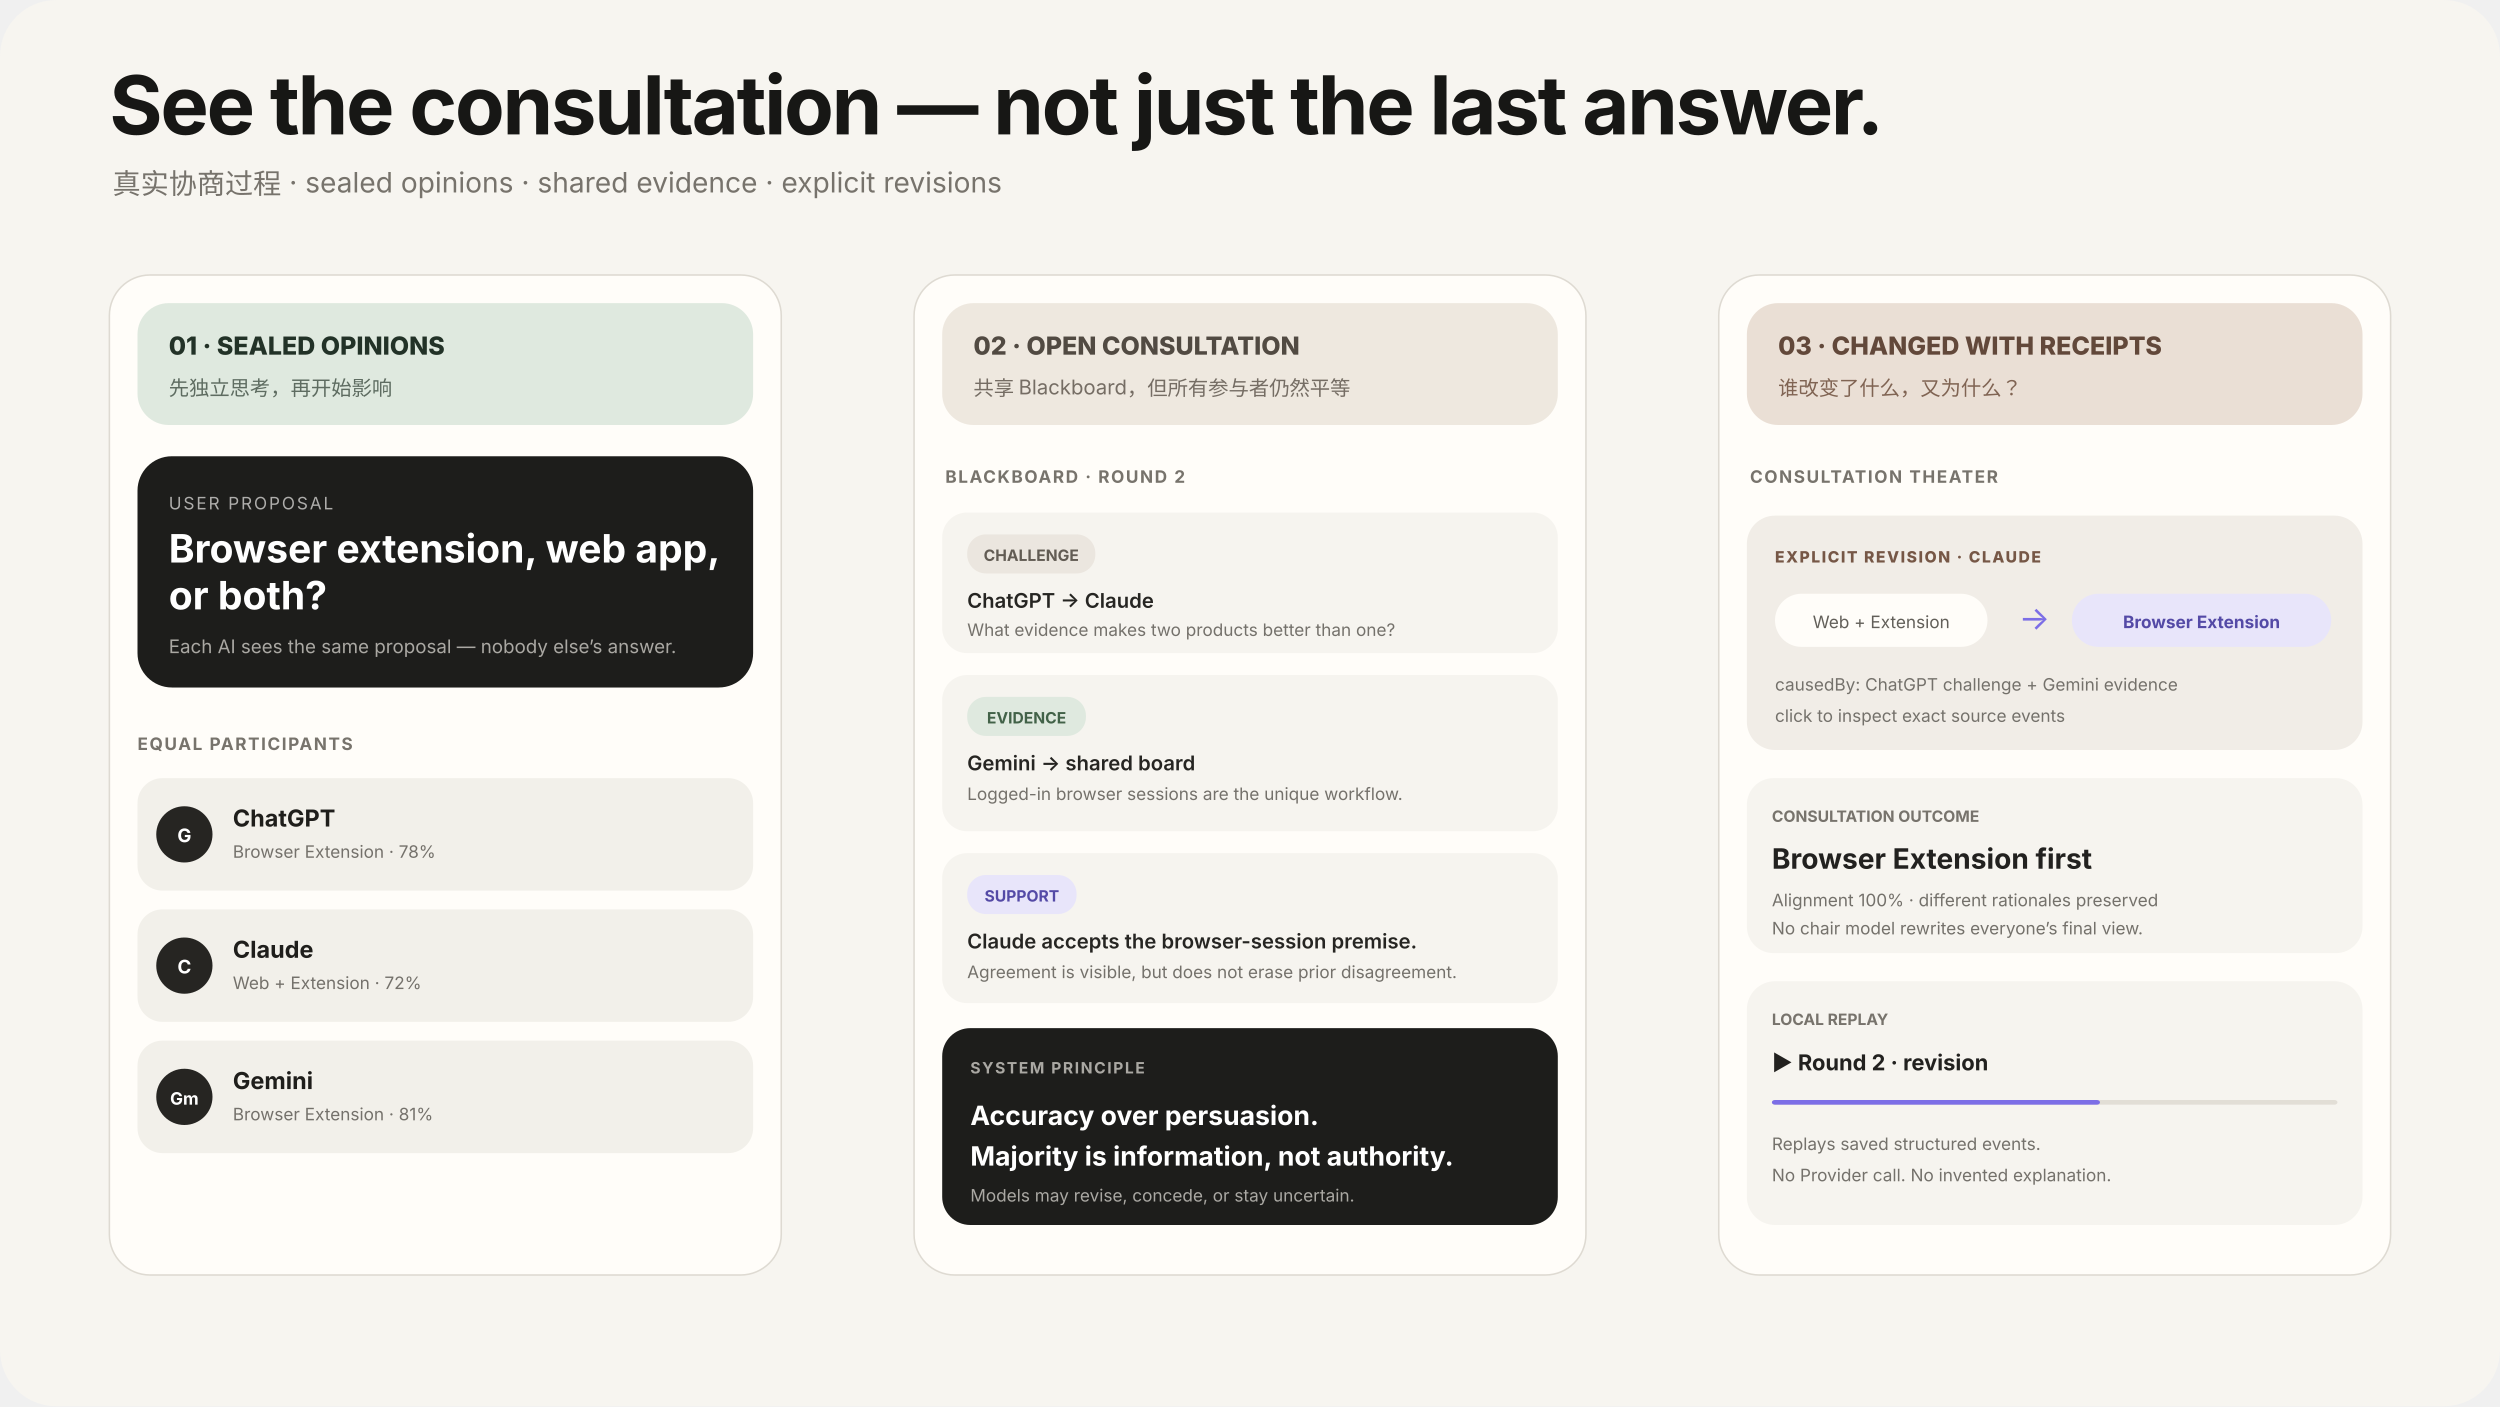
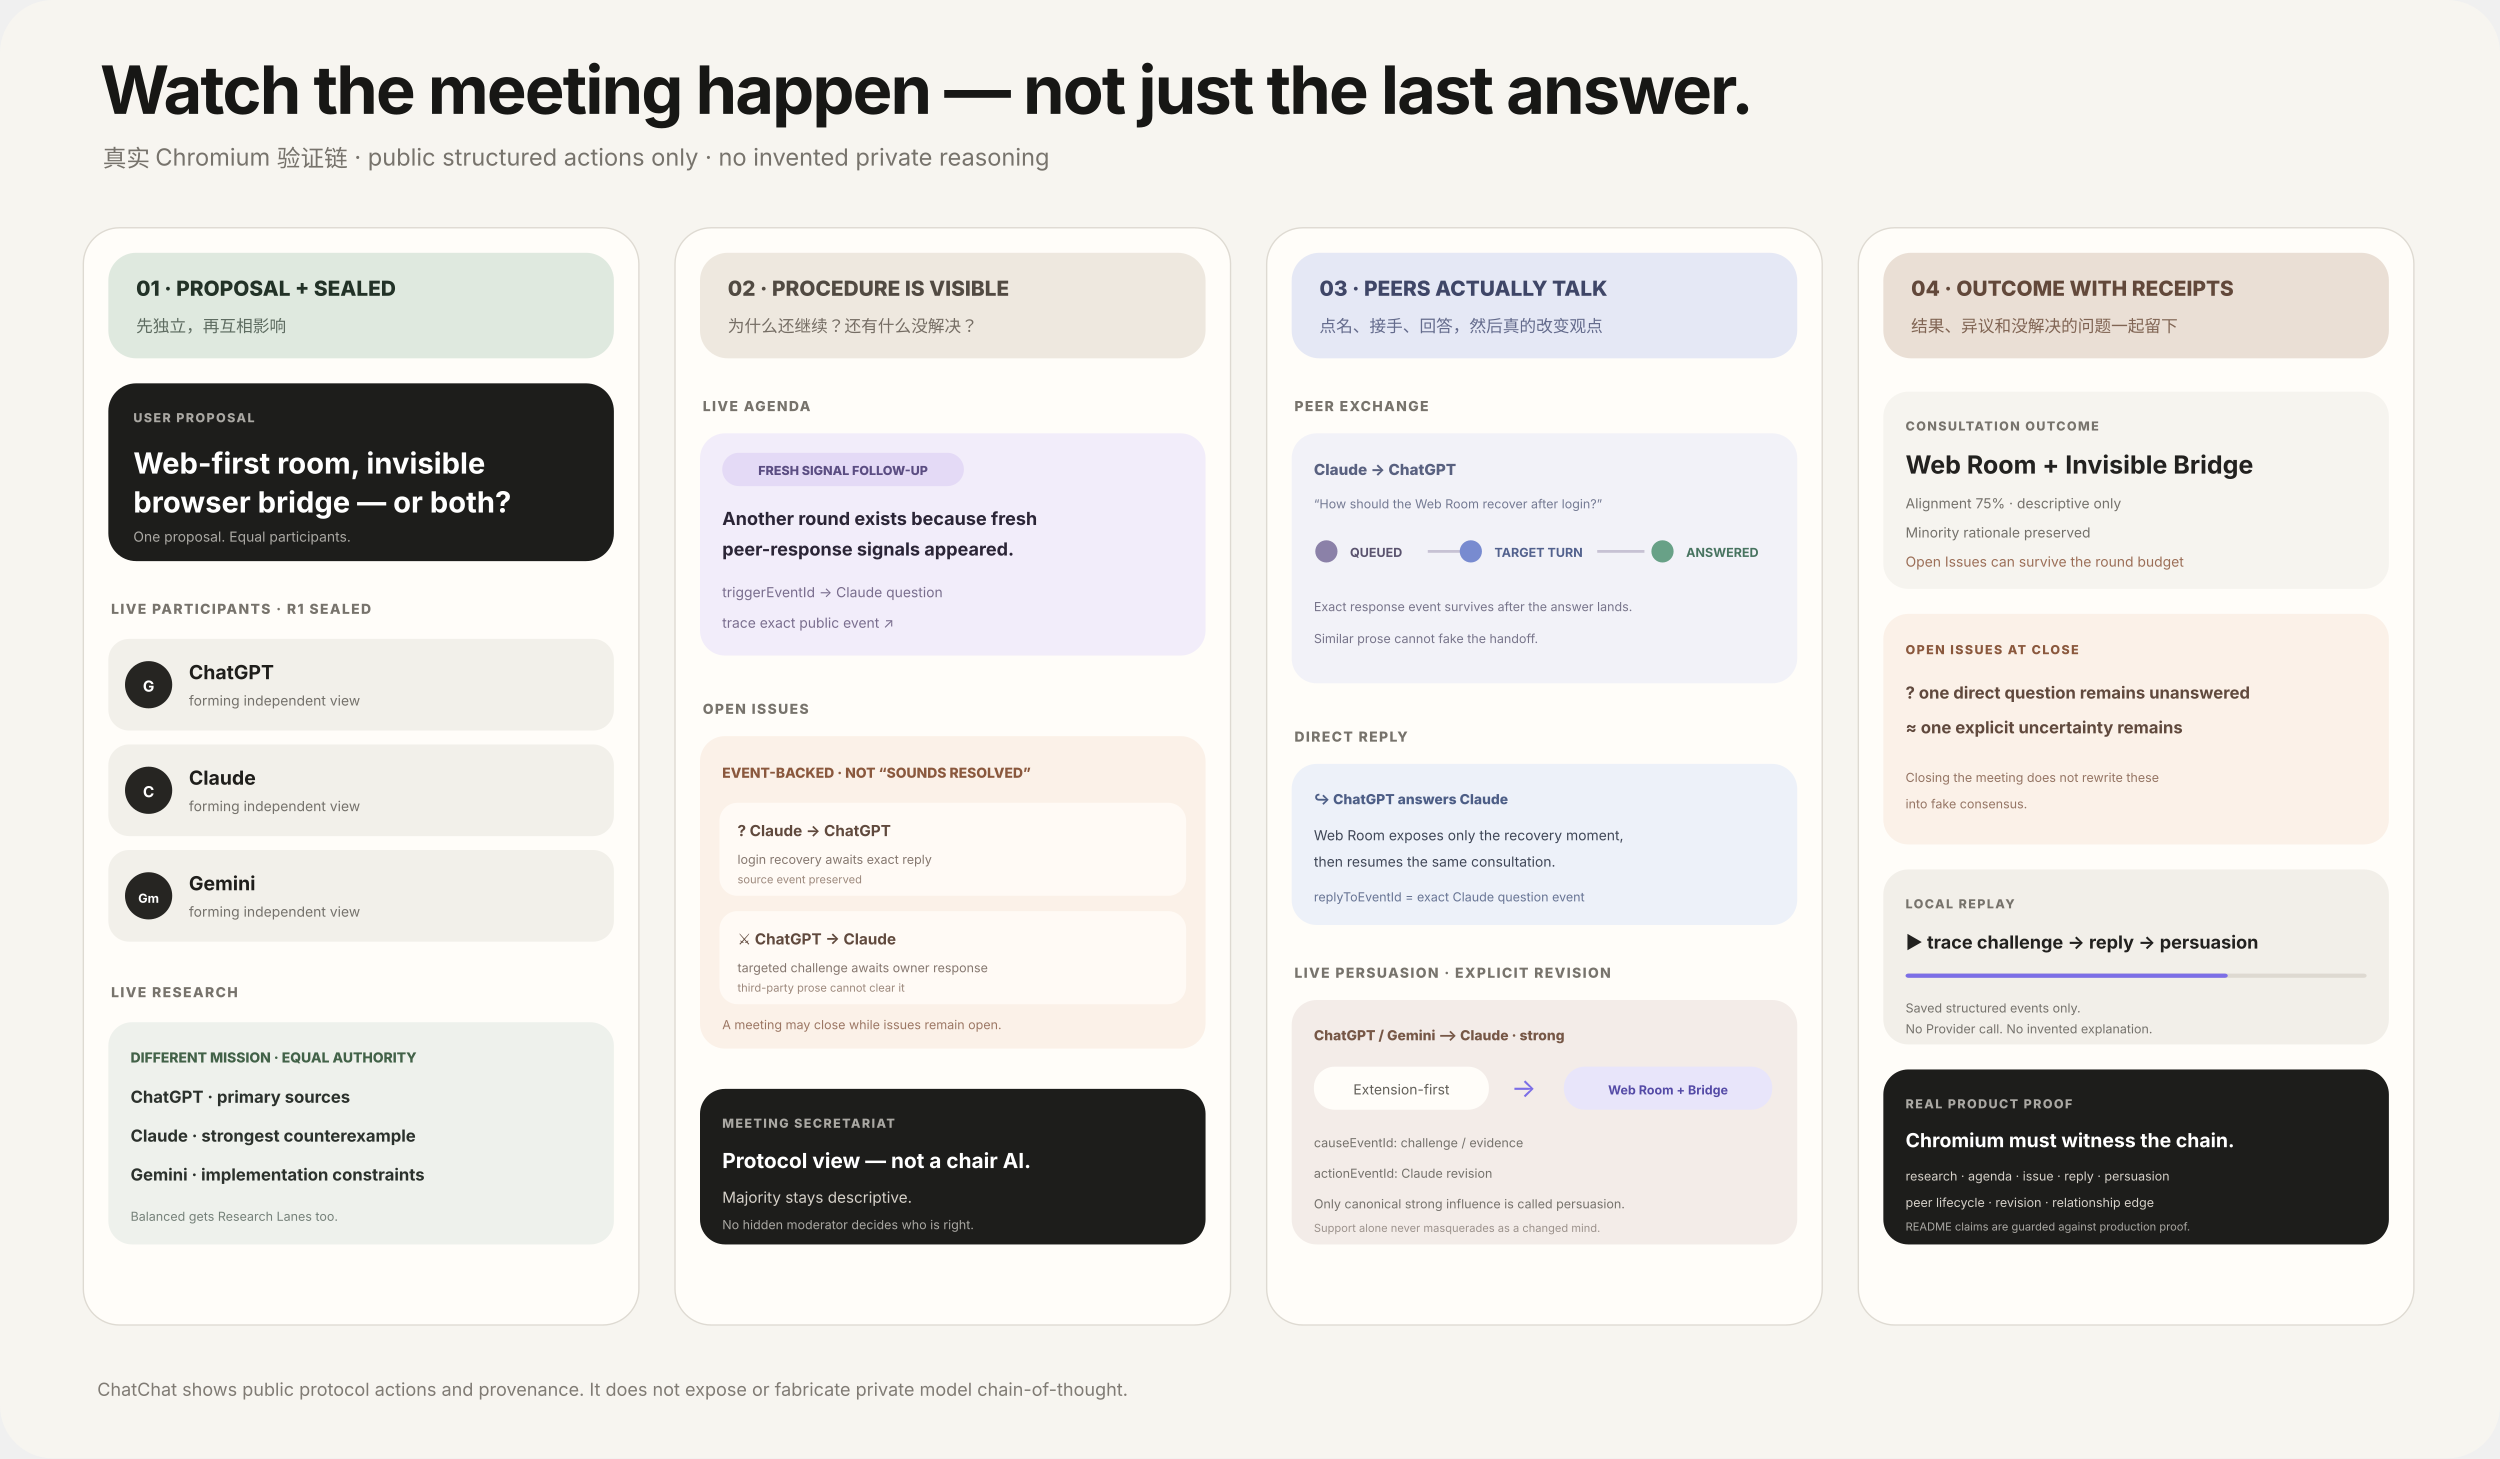
- <svg xmlns="http://www.w3.org/2000/svg" width="1600" height="900" viewBox="0 0 1600 900" role="img" aria-label="ChatChat three-act consultation demo">
-   <rect width="1600" height="900" rx="36" fill="#f7f5f0" />
+ <svg xmlns="http://www.w3.org/2000/svg" width="1800" height="1050" viewBox="0 0 1800 1050" role="img" aria-label="ChatChat real live consultation meeting demo">
+   <rect width="1800" height="1050" rx="38" fill="#f7f5f0" />
  <g font-family="ui-sans-serif,system-ui,-apple-system,BlinkMacSystemFont,'Segoe UI',sans-serif">
-     <text x="70" y="86" fill="#171715" font-size="52" font-weight="690" letter-spacing="-1.4">See the consultation — not just the last answer.</text>
-     <text x="72" y="124" fill="#77736c" font-size="18">真实协商过程 · sealed opinions · shared evidence · explicit revisions</text>
-     <g transform="translate(70 176)">
-       <rect width="430" height="640" rx="26" fill="#fffdf9" stroke="#dedad2" />
-       <rect x="18" y="18" width="394" height="78" rx="20" fill="#dfe9df" />
-       <text x="38" y="51" fill="#223227" font-size="16" font-weight="760">01 · SEALED OPINIONS</text>
-       <text x="38" y="77" fill="#5e6c61" font-size="13">先独立思考，再开始影响</text>
-       <rect x="18" y="116" width="394" height="148" rx="22" fill="#1d1d1b" />
-       <text x="38" y="150" fill="#aeadab" font-size="11" letter-spacing="1.2">USER PROPOSAL</text>
-       <text x="38" y="184" fill="#fff" font-size="25" font-weight="650">Browser extension, web app,</text>
-       <text x="38" y="214" fill="#fff" font-size="25" font-weight="650">or both?</text>
-       <text x="38" y="242" fill="#aaa8a3" font-size="12">Each AI sees the same proposal — nobody else’s answer.</text>
-       <g transform="translate(18 286)">
-         <text x="0" y="18" fill="#77736c" font-size="11" font-weight="730" letter-spacing="1">EQUAL PARTICIPANTS</text>
-         <g transform="translate(0 36)">
-           <rect width="394" height="72" rx="16" fill="#f2f0ea" />
-           <circle cx="30" cy="36" r="18" fill="#262522" />
-           <text x="30" y="41" fill="#fff" text-anchor="middle" font-size="12" font-weight="700">G</text>
-           <text x="61" y="31" fill="#1f1e1b" font-size="15" font-weight="680">ChatGPT</text>
-           <text x="61" y="51" fill="#74716b" font-size="11">Browser Extension · 78%</text>
-         </g>
-         <g transform="translate(0 120)">
-           <rect width="394" height="72" rx="16" fill="#f2f0ea" />
-           <circle cx="30" cy="36" r="18" fill="#262522" />
-           <text x="30" y="41" fill="#fff" text-anchor="middle" font-size="12" font-weight="700">C</text>
-           <text x="61" y="31" fill="#1f1e1b" font-size="15" font-weight="680">Claude</text>
-           <text x="61" y="51" fill="#74716b" font-size="11">Web + Extension · 72%</text>
-         </g>
-         <g transform="translate(0 204)">
-           <rect width="394" height="72" rx="16" fill="#f2f0ea" />
-           <circle cx="30" cy="36" r="18" fill="#262522" />
-           <text x="30" y="41" fill="#fff" text-anchor="middle" font-size="11" font-weight="700">Gm</text>
-           <text x="61" y="31" fill="#1f1e1b" font-size="15" font-weight="680">Gemini</text>
-           <text x="61" y="51" fill="#74716b" font-size="11">Browser Extension · 81%</text>
-         </g>
+     <text x="72" y="82" fill="#171715" font-size="48" font-weight="720" letter-spacing="-1.3">Watch the meeting happen — not just the last answer.</text>
+     <text x="74" y="120" fill="#77736c" font-size="17">真实 Chromium 验证链 · public structured actions only · no invented private reasoning</text>
+     <g transform="translate(60 164)">
+       <rect width="400" height="790" rx="26" fill="#fffdf9" stroke="#dedad2" />
+       <rect x="18" y="18" width="364" height="76" rx="20" fill="#dfe9df" />
+       <text x="38" y="49" fill="#223227" font-size="15" font-weight="800">01 · PROPOSAL + SEALED</text>
+       <text x="38" y="75" fill="#5e6c61" font-size="12">先独立，再互相影响</text>
+       <rect x="18" y="112" width="364" height="128" rx="20" fill="#1d1d1b" />
+       <text x="36" y="140" fill="#aaa8a3" font-size="9" font-weight="760" letter-spacing="1">USER PROPOSAL</text>
+       <text x="36" y="177" fill="#fff" font-size="21" font-weight="680">Web-first room, invisible</text>
+       <text x="36" y="205" fill="#fff" font-size="21" font-weight="680">browser bridge — or both?</text>
+       <text x="36" y="226" fill="#aaa8a3" font-size="10">One proposal. Equal participants.</text>
+       <text x="20" y="278" fill="#77736c" font-size="10" font-weight="800" letter-spacing="1">LIVE PARTICIPANTS · R1 SEALED</text>
+       <g transform="translate(18 296)">
+         <rect width="364" height="66" rx="15" fill="#f2f0ea" />
+         <circle cx="29" cy="33" r="17" fill="#262522" />
+         <text x="29" y="38" fill="#fff" text-anchor="middle" font-size="11" font-weight="700">G</text>
+         <text x="58" y="29" fill="#1f1e1b" font-size="14" font-weight="700">ChatGPT</text>
+         <text x="58" y="48" fill="#74716b" font-size="10">forming independent view</text>
+       </g>
+       <g transform="translate(18 372)">
+         <rect width="364" height="66" rx="15" fill="#f2f0ea" />
+         <circle cx="29" cy="33" r="17" fill="#262522" />
+         <text x="29" y="38" fill="#fff" text-anchor="middle" font-size="11" font-weight="700">C</text>
+         <text x="58" y="29" fill="#1f1e1b" font-size="14" font-weight="700">Claude</text>
+         <text x="58" y="48" fill="#74716b" font-size="10">forming independent view</text>
+       </g>
+       <g transform="translate(18 448)">
+         <rect width="364" height="66" rx="15" fill="#f2f0ea" />
+         <circle cx="29" cy="33" r="17" fill="#262522" />
+         <text x="29" y="38" fill="#fff" text-anchor="middle" font-size="9" font-weight="700">Gm</text>
+         <text x="58" y="29" fill="#1f1e1b" font-size="14" font-weight="700">Gemini</text>
+         <text x="58" y="48" fill="#74716b" font-size="10">forming independent view</text>
+       </g>
+       <text x="20" y="554" fill="#77736c" font-size="10" font-weight="800" letter-spacing="1">LIVE RESEARCH</text>
+       <g transform="translate(18 572)">
+         <rect width="364" height="160" rx="17" fill="#eef1ec" />
+         <text x="16" y="29" fill="#426248" font-size="10" font-weight="800">DIFFERENT MISSION · EQUAL AUTHORITY</text>
+         <text x="16" y="58" fill="#2b312c" font-size="12" font-weight="680">ChatGPT · primary sources</text>
+         <text x="16" y="86" fill="#2b312c" font-size="12" font-weight="680">Claude · strongest counterexample</text>
+         <text x="16" y="114" fill="#2b312c" font-size="12" font-weight="680">Gemini · implementation constraints</text>
+         <text x="16" y="143" fill="#748078" font-size="9">Balanced gets Research Lanes too.</text>
      </g>
    </g>
-     <g transform="translate(585 176)">
-       <rect width="430" height="640" rx="26" fill="#fffdf9" stroke="#dedad2" />
-       <rect x="18" y="18" width="394" height="78" rx="20" fill="#eee8df" />
-       <text x="38" y="51" fill="#514a42" font-size="16" font-weight="760">02 · OPEN CONSULTATION</text>
-       <text x="38" y="77" fill="#756d64" font-size="13">共享 Blackboard，但所有参与者仍然平等</text>
-       <text x="20" y="133" fill="#77736c" font-size="11" font-weight="730" letter-spacing="1">BLACKBOARD · ROUND 2</text>
-       <g transform="translate(18 152)">
-         <rect width="394" height="90" rx="16" fill="#f6f4ef" />
-         <rect x="16" y="14" width="82" height="25" rx="12" fill="#ebe6df" />
-         <text x="57" y="31" fill="#625c54" text-anchor="middle" font-size="10" font-weight="730">CHALLENGE</text>
-         <text x="16" y="61" fill="#262522" font-size="13" font-weight="610">ChatGPT → Claude</text>
-         <text x="16" y="79" fill="#74716b" font-size="11">What evidence makes two products better than one?</text>
+     <g transform="translate(486 164)">
+       <rect width="400" height="790" rx="26" fill="#fffdf9" stroke="#dedad2" />
+       <rect x="18" y="18" width="364" height="76" rx="20" fill="#eee8df" />
+       <text x="38" y="49" fill="#514a42" font-size="15" font-weight="800">02 · PROCEDURE IS VISIBLE</text>
+       <text x="38" y="75" fill="#756d64" font-size="12">为什么还继续？还有什么没解决？</text>
+       <text x="20" y="132" fill="#77736c" font-size="10" font-weight="800" letter-spacing="1">LIVE AGENDA</text>
+       <g transform="translate(18 148)">
+         <rect width="364" height="160" rx="18" fill="#f2edfa" />
+         <rect x="16" y="14" width="174" height="24" rx="12" fill="#e4daf6" />
+         <text x="103" y="30" fill="#5b4d82" text-anchor="middle" font-size="9" font-weight="800">FRESH SIGNAL FOLLOW-UP</text>
+         <text x="16" y="66" fill="#2b2536" font-size="13" font-weight="700">Another round exists because fresh</text>
+         <text x="16" y="88" fill="#2b2536" font-size="13" font-weight="700">peer-response signals appeared.</text>
+         <text x="16" y="118" fill="#796d8d" font-size="10">triggerEventId → Claude question</text>
+         <text x="16" y="140" fill="#796d8d" font-size="10">trace exact public event ↗</text>
      </g>
-       <g transform="translate(18 256)">
-         <rect width="394" height="100" rx="16" fill="#f6f4ef" />
-         <rect x="16" y="14" width="76" height="25" rx="12" fill="#dfe9df" />
-         <text x="54" y="31" fill="#426248" text-anchor="middle" font-size="10" font-weight="730">EVIDENCE</text>
-         <text x="16" y="61" fill="#262522" font-size="13" font-weight="610">Gemini → shared board</text>
-         <text x="16" y="80" fill="#74716b" font-size="11">Logged-in browser sessions are the unique workflow.</text>
+       <text x="20" y="350" fill="#77736c" font-size="10" font-weight="800" letter-spacing="1">OPEN ISSUES</text>
+       <g transform="translate(18 366)">
+         <rect width="364" height="225" rx="18" fill="#fbf1e8" />
+         <text x="16" y="30" fill="#8a583d" font-size="10" font-weight="800">EVENT-BACKED · NOT “SOUNDS RESOLVED”</text>
+         <g transform="translate(14 48)">
+           <rect width="336" height="67" rx="13" fill="#fffaf5" />
+           <text x="13" y="24" fill="#60493d" font-size="11" font-weight="700">? Claude → ChatGPT</text>
+           <text x="13" y="44" fill="#84766e" font-size="9">login recovery awaits exact reply</text>
+           <text x="13" y="58" fill="#9b877b" font-size="8">source event preserved</text>
+         </g>
+         <g transform="translate(14 126)">
+           <rect width="336" height="67" rx="13" fill="#fffaf5" />
+           <text x="13" y="24" fill="#60493d" font-size="11" font-weight="700">⚔ ChatGPT → Claude</text>
+           <text x="13" y="44" fill="#84766e" font-size="9">targeted challenge awaits owner response</text>
+           <text x="13" y="58" fill="#9b877b" font-size="8">third-party prose cannot clear it</text>
+         </g>
+         <text x="16" y="211" fill="#9b7663" font-size="9">A meeting may close while issues remain open.</text>
      </g>
-       <g transform="translate(18 370)">
-         <rect width="394" height="96" rx="16" fill="#f6f4ef" />
-         <rect x="16" y="14" width="70" height="25" rx="12" fill="#e8e5fa" />
-         <text x="51" y="31" fill="#544aa6" text-anchor="middle" font-size="10" font-weight="730">SUPPORT</text>
-         <text x="16" y="61" fill="#262522" font-size="13" font-weight="610">Claude accepts the browser-session premise.</text>
-         <text x="16" y="80" fill="#74716b" font-size="11">Agreement is visible, but does not erase prior disagreement.</text>
-       </g>
-       <g transform="translate(18 482)">
-         <rect width="394" height="126" rx="18" fill="#1d1d1b" />
-         <text x="18" y="29" fill="#aaa8a3" font-size="10" font-weight="730" letter-spacing="1">SYSTEM PRINCIPLE</text>
-         <text x="18" y="62" fill="#fff" font-size="17" font-weight="650">Accuracy over persuasion.</text>
-         <text x="18" y="88" fill="#fff" font-size="17" font-weight="650">Majority is information, not authority.</text>
-         <text x="18" y="111" fill="#aaa8a3" font-size="11">Models may revise, concede, or stay uncertain.</text>
+       <g transform="translate(18 620)">
+         <rect width="364" height="112" rx="18" fill="#1d1d1b" />
+         <text x="16" y="28" fill="#aaa8a3" font-size="9" font-weight="800" letter-spacing="1">MEETING SECRETARIAT</text>
+         <text x="16" y="57" fill="#fff" font-size="15" font-weight="680">Protocol view — not a chair AI.</text>
+         <text x="16" y="82" fill="#d6d1c9" font-size="11">Majority stays descriptive.</text>
+         <text x="16" y="101" fill="#aaa8a3" font-size="9">No hidden moderator decides who is right.</text>
      </g>
    </g>
-     <g transform="translate(1100 176)">
-       <rect width="430" height="640" rx="26" fill="#fffdf9" stroke="#dedad2" />
-       <rect x="18" y="18" width="394" height="78" rx="20" fill="#eadfd5" />
-       <text x="38" y="51" fill="#62483a" font-size="16" font-weight="760">03 · CHANGED WITH RECEIPTS</text>
-       <text x="38" y="77" fill="#806453" font-size="13">谁改变了什么，又为什么？</text>
-       <text x="20" y="133" fill="#77736c" font-size="11" font-weight="730" letter-spacing="1">CONSULTATION THEATER</text>
-       <g transform="translate(18 154)">
-         <rect width="394" height="150" rx="18" fill="#f1ede7" />
-         <text x="18" y="30" fill="#765746" font-size="10" font-weight="760" letter-spacing="1">EXPLICIT REVISION · CLAUDE</text>
-         <rect x="18" y="50" width="136" height="34" rx="17" fill="#fffdf9" />
-         <text x="86" y="72" fill="#625f59" text-anchor="middle" font-size="11">Web + Extension</text>
-         <text x="174" y="73" fill="#7c6ee6" font-size="21">→</text>
-         <rect x="208" y="50" width="166" height="34" rx="17" fill="#e8e5fa" />
-         <text x="291" y="72" fill="#544aa6" text-anchor="middle" font-size="11" font-weight="700">Browser Extension</text>
-         <text x="18" y="112" fill="#74716b" font-size="11">causedBy: ChatGPT challenge + Gemini evidence</text>
-         <text x="18" y="132" fill="#74716b" font-size="11">click to inspect exact source events</text>
+     <g transform="translate(912 164)">
+       <rect width="400" height="790" rx="26" fill="#fffdf9" stroke="#dedad2" />
+       <rect x="18" y="18" width="364" height="76" rx="20" fill="#e5e8f5" />
+       <text x="38" y="49" fill="#3f4667" font-size="15" font-weight="800">03 · PEERS ACTUALLY TALK</text>
+       <text x="38" y="75" fill="#646b8c" font-size="12">点名、接手、回答，然后真的改变观点</text>
+       <text x="20" y="132" fill="#77736c" font-size="10" font-weight="800" letter-spacing="1">PEER EXCHANGE</text>
+       <g transform="translate(18 148)">
+         <rect width="364" height="180" rx="18" fill="#f2f2f8" />
+         <text x="16" y="30" fill="#596180" font-size="11" font-weight="800">Claude → ChatGPT</text>
+         <text x="16" y="54" fill="#737992" font-size="9">“How should the Web Room recover after login?”</text>
+         <g transform="translate(16 76)">
+           <circle cx="9" cy="9" r="8" fill="#8b81a8" />
+           <text x="26" y="13" fill="#5a536e" font-size="9" font-weight="700">QUEUED</text>
+           <line x1="82" y1="9" x2="116" y2="9" stroke="#c7c2d4" stroke-width="2" />
+         </g>
+         <g transform="translate(120 76)">
+           <circle cx="9" cy="9" r="8" fill="#788bd0" />
+           <text x="26" y="13" fill="#52618d" font-size="9" font-weight="700">TARGET TURN</text>
+           <line x1="100" y1="9" x2="134" y2="9" stroke="#c7c2d4" stroke-width="2" />
+         </g>
+         <g transform="translate(258 76)">
+           <circle cx="9" cy="9" r="8" fill="#68a187" />
+           <text x="26" y="13" fill="#47735f" font-size="9" font-weight="700">ANSWERED</text>
+         </g>
+         <text x="16" y="128" fill="#77748a" font-size="9">Exact response event survives after the answer lands.</text>
+         <text x="16" y="151" fill="#77748a" font-size="9">Similar prose cannot fake the handoff.</text>
      </g>
-       <g transform="translate(18 322)">
-         <rect width="394" height="112" rx="17" fill="#f6f4ef" />
-         <text x="16" y="28" fill="#77736c" font-size="10" font-weight="730">CONSULTATION OUTCOME</text>
-         <text x="16" y="58" fill="#22211f" font-size="18" font-weight="680">Browser Extension first</text>
-         <text x="16" y="82" fill="#74716b" font-size="11">Alignment 100% · different rationales preserved</text>
-         <text x="16" y="100" fill="#74716b" font-size="11">No chair model rewrites everyone’s final view.</text>
+       <text x="20" y="370" fill="#77736c" font-size="10" font-weight="800" letter-spacing="1">DIRECT REPLY</text>
+       <g transform="translate(18 386)">
+         <rect width="364" height="116" rx="18" fill="#edf1f9" />
+         <text x="16" y="29" fill="#4d5e86" font-size="10" font-weight="800">↪ ChatGPT answers Claude</text>
+         <text x="16" y="55" fill="#3f4656" font-size="10">Web Room exposes only the recovery moment,</text>
+         <text x="16" y="74" fill="#3f4656" font-size="10">then resumes the same consultation.</text>
+         <text x="16" y="99" fill="#667393" font-size="9">replyToEventId = exact Claude question event</text>
      </g>
-       <g transform="translate(18 452)">
-         <rect width="394" height="156" rx="18" fill="#f6f4ef" />
-         <text x="16" y="28" fill="#77736c" font-size="10" font-weight="730">LOCAL REPLAY</text>
-         <text x="16" y="57" fill="#22211f" font-size="14" font-weight="650">▶ Round 2 · revision</text>
-         <rect x="16" y="76" width="362" height="3" rx="2" fill="#e2ded6" />
-         <rect x="16" y="76" width="210" height="3" rx="2" fill="#7c6ee6" />
-         <text x="16" y="108" fill="#74716b" font-size="11">Replays saved structured events.</text>
-         <text x="16" y="128" fill="#74716b" font-size="11">No Provider call. No invented explanation.</text>
+       <text x="20" y="540" fill="#77736c" font-size="10" font-weight="800" letter-spacing="1">LIVE PERSUASION · EXPLICIT REVISION</text>
+       <g transform="translate(18 556)">
+         <rect width="364" height="176" rx="18" fill="#f3ece8" />
+         <text x="16" y="29" fill="#765746" font-size="10" font-weight="800">ChatGPT / Gemini ⟶ Claude · strong</text>
+         <rect x="16" y="48" width="126" height="31" rx="15" fill="#fffdf9" />
+         <text x="79" y="68" fill="#625f59" text-anchor="middle" font-size="10">Extension-first</text>
+         <text x="158" y="70" fill="#7c6ee6" font-size="19">→</text>
+         <rect x="196" y="48" width="150" height="31" rx="15" fill="#e8e5fa" />
+         <text x="271" y="68" fill="#544aa6" text-anchor="middle" font-size="9" font-weight="700">Web Room + Bridge</text>
+         <text x="16" y="106" fill="#74716b" font-size="9">causeEventId: challenge / evidence</text>
+         <text x="16" y="128" fill="#74716b" font-size="9">actionEventId: Claude revision</text>
+         <text x="16" y="150" fill="#74716b" font-size="9">Only canonical strong influence is called persuasion.</text>
+         <text x="16" y="167" fill="#9b918b" font-size="8">Support alone never masquerades as a changed mind.</text>
      </g>
    </g>
+     <g transform="translate(1338 164)">
+       <rect width="400" height="790" rx="26" fill="#fffdf9" stroke="#dedad2" />
+       <rect x="18" y="18" width="364" height="76" rx="20" fill="#eadfd5" />
+       <text x="38" y="49" fill="#62483a" font-size="15" font-weight="800">04 · OUTCOME WITH RECEIPTS</text>
+       <text x="38" y="75" fill="#806453" font-size="12">结果、异议和没解决的问题一起留下</text>
+       <g transform="translate(18 118)">
+         <rect width="364" height="142" rx="18" fill="#f6f4ef" />
+         <text x="16" y="28" fill="#77736c" font-size="9" font-weight="800" letter-spacing="1">CONSULTATION OUTCOME</text>
+         <text x="16" y="59" fill="#22211f" font-size="18" font-weight="700">Web Room + Invisible Bridge</text>
+         <text x="16" y="84" fill="#74716b" font-size="10">Alignment 75% · descriptive only</text>
+         <text x="16" y="105" fill="#74716b" font-size="10">Minority rationale preserved</text>
+         <text x="16" y="126" fill="#9b6e57" font-size="10">Open Issues can survive the round budget</text>
+       </g>
+       <g transform="translate(18 278)">
+         <rect width="364" height="166" rx="18" fill="#fbf1e8" />
+         <text x="16" y="29" fill="#8a583d" font-size="9" font-weight="800" letter-spacing="1">OPEN ISSUES AT CLOSE</text>
+         <text x="16" y="61" fill="#60493d" font-size="12" font-weight="700">? one direct question remains unanswered</text>
+         <text x="16" y="86" fill="#60493d" font-size="12" font-weight="700">≈ one explicit uncertainty remains</text>
+         <text x="16" y="121" fill="#947463" font-size="9">Closing the meeting does not rewrite these</text>
+         <text x="16" y="140" fill="#947463" font-size="9">into fake consensus.</text>
+       </g>
+       <g transform="translate(18 462)">
+         <rect width="364" height="126" rx="18" fill="#f2efe9" />
+         <text x="16" y="28" fill="#77736c" font-size="9" font-weight="800" letter-spacing="1">LOCAL REPLAY</text>
+         <text x="16" y="57" fill="#22211f" font-size="13" font-weight="700">▶ trace challenge → reply → persuasion</text>
+         <rect x="16" y="75" width="332" height="3" rx="2" fill="#ded9d1" />
+         <rect x="16" y="75" width="232" height="3" rx="2" fill="#7c6ee6" />
+         <text x="16" y="103" fill="#74716b" font-size="9">Saved structured events only.</text>
+         <text x="16" y="118" fill="#74716b" font-size="9">No Provider call. No invented explanation.</text>
+       </g>
+       <g transform="translate(18 606)">
+         <rect width="364" height="126" rx="18" fill="#1d1d1b" />
+         <text x="16" y="28" fill="#aaa8a3" font-size="9" font-weight="800" letter-spacing="1">REAL PRODUCT PROOF</text>
+         <text x="16" y="56" fill="#fff" font-size="14" font-weight="680">Chromium must witness the chain.</text>
+         <text x="16" y="80" fill="#d6d1c9" font-size="9">research · agenda · issue · reply · persuasion</text>
+         <text x="16" y="99" fill="#d6d1c9" font-size="9">peer lifecycle · revision · relationship edge</text>
+         <text x="16" y="116" fill="#aaa8a3" font-size="8">README claims are guarded against production proof.</text>
+       </g>
+     </g>
+     <text x="70" y="1005" fill="#807b74" font-size="13">ChatChat shows public protocol actions and provenance. It does not expose or fabricate private model chain-of-thought.</text>
  </g>
</svg>
